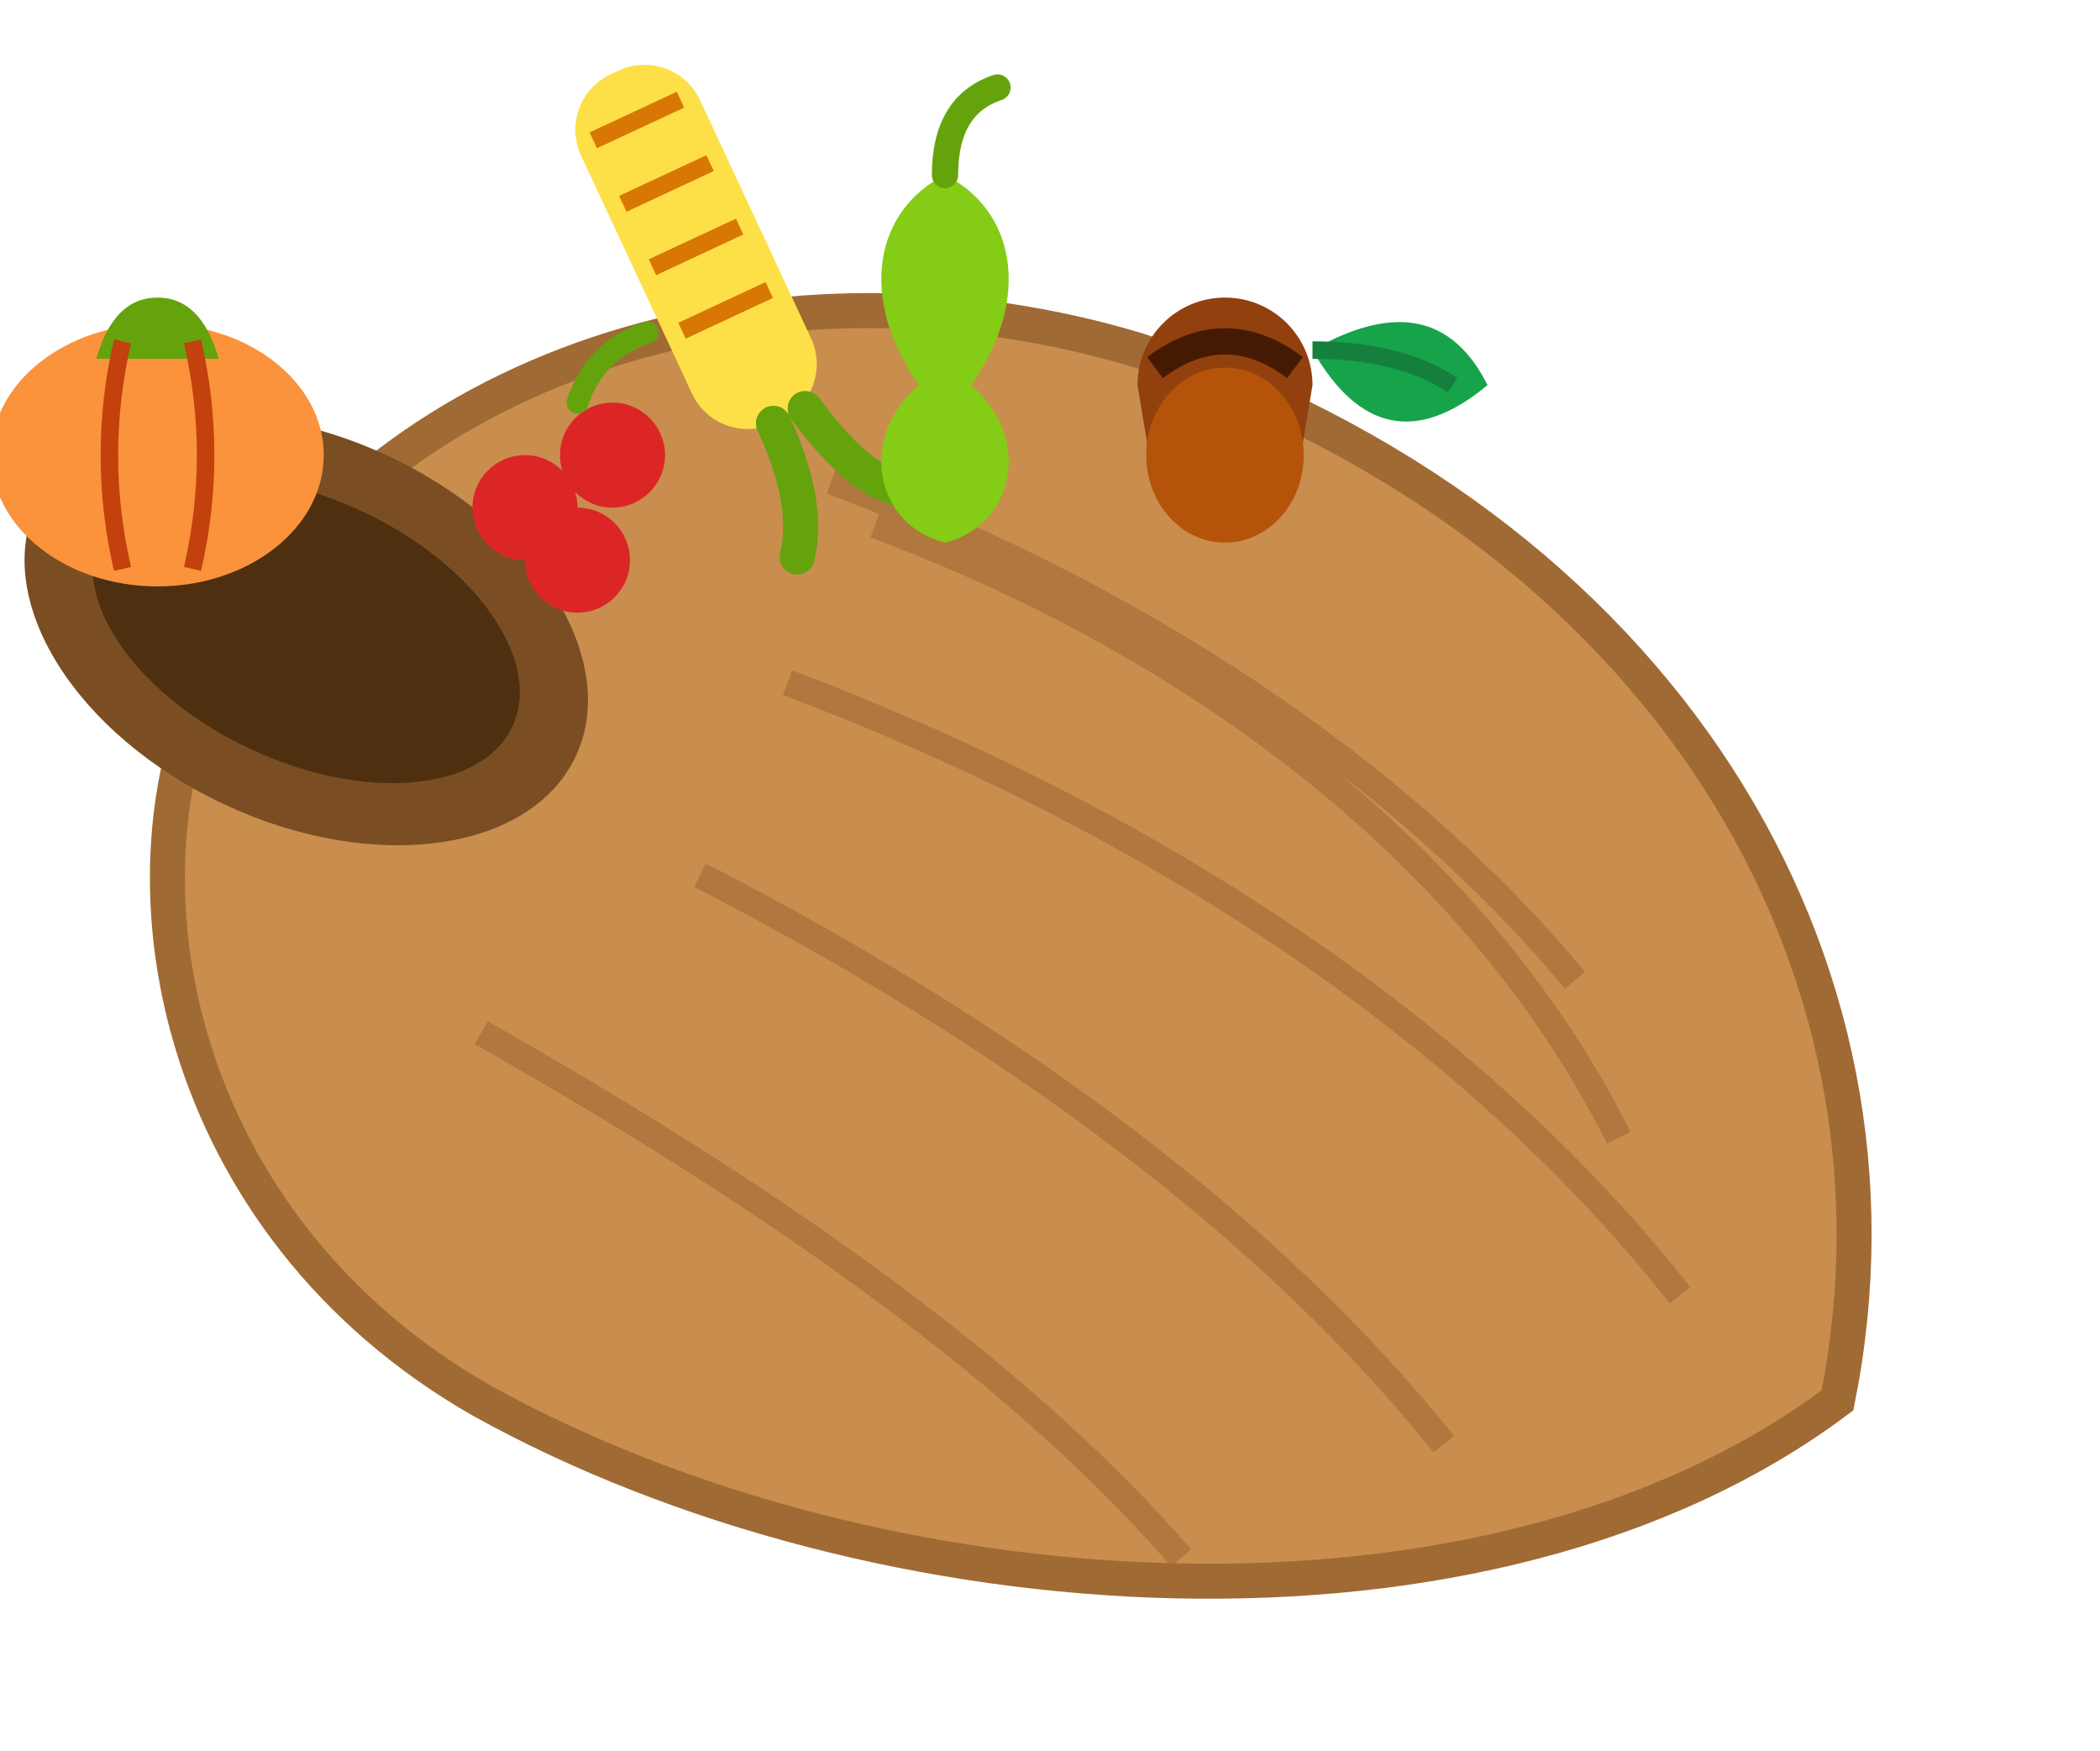
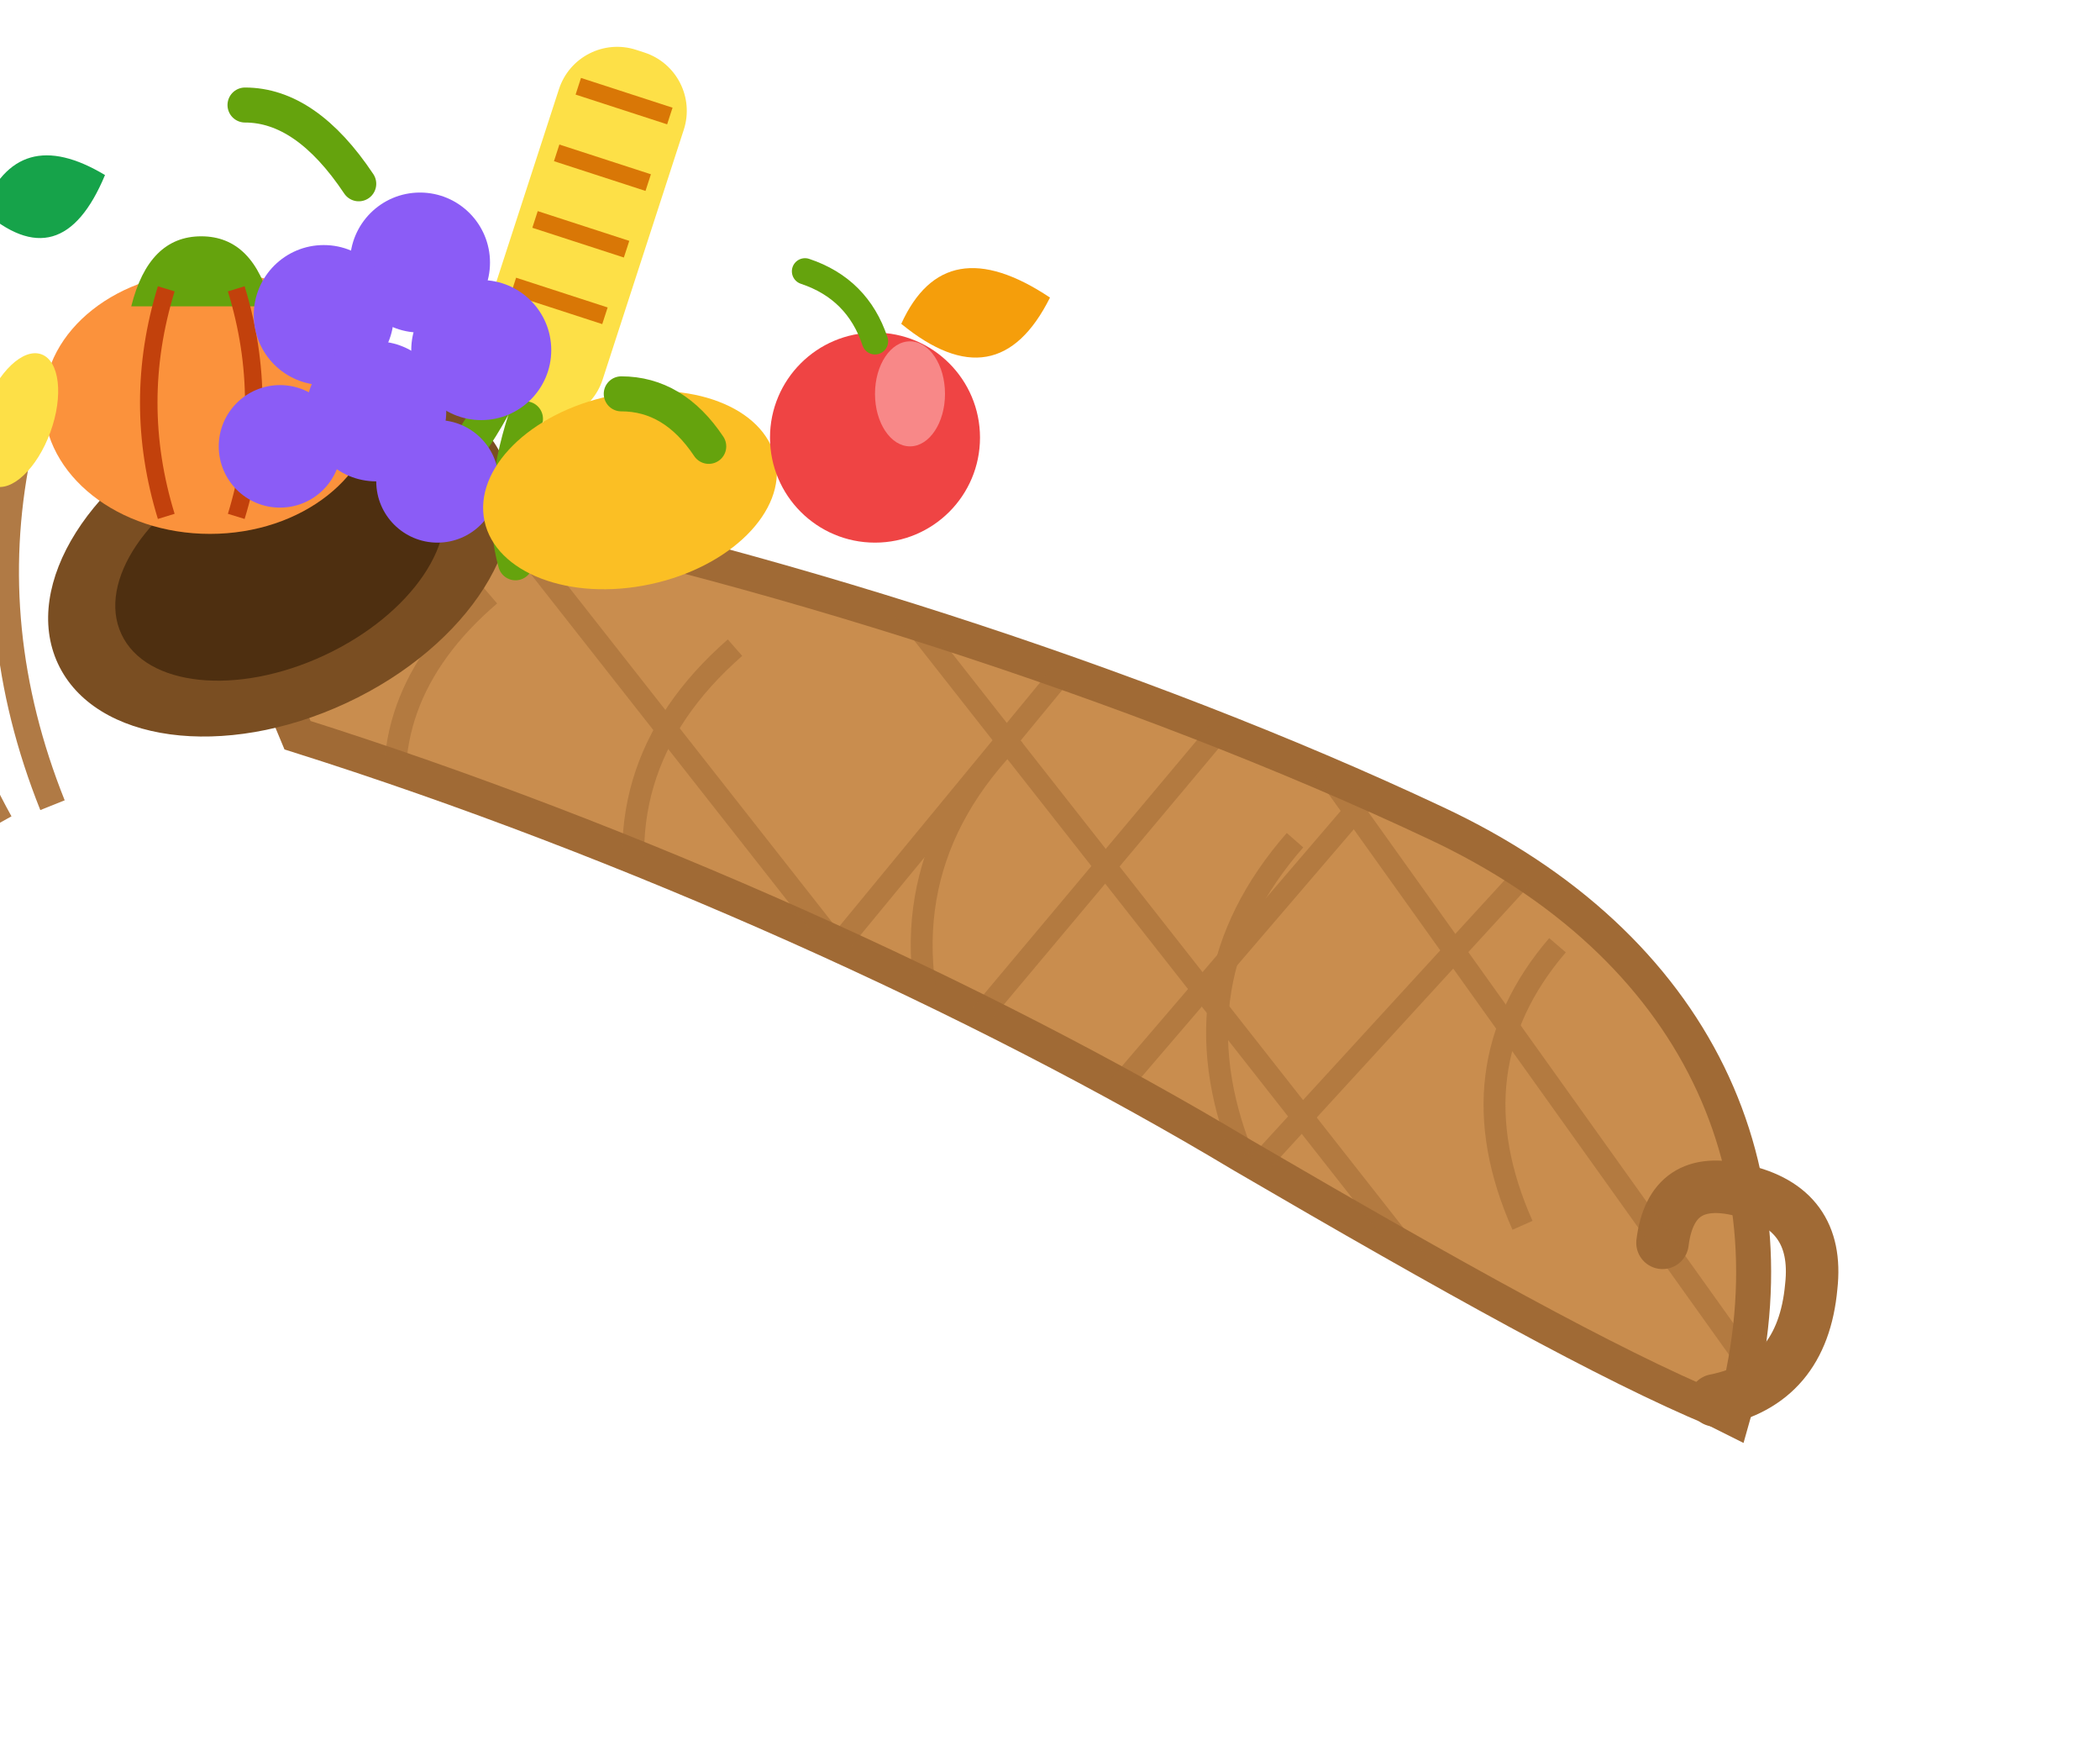
<svg xmlns="http://www.w3.org/2000/svg" viewBox="0 0 240 200">
-   <path d="M210 160 C 220 110, 190 60, 130 40 C 90 28, 45 40, 25 75 C 12 100, 20 140, 55 160 C 100 185, 170 190, 210 160 Z" fill="#c98d4e" />
-   <path d="M210 160 C 220 110, 190 60, 130 40 C 90 28, 45 40, 25 75 C 12 100, 20 140, 55 160 C 100 185, 170 190, 210 160 Z" fill="none" stroke="#a06a35" stroke-width="4" />
-   <g stroke="#a06a35" stroke-width="3" fill="none" opacity="0.6">
-     <path d="M185 130 C 170 100, 140 75, 100 60" />
-     <path d="M192 148 C 170 120, 135 95, 90 78" />
-     <path d="M180 112 C 160 88, 130 68, 95 55" />
-     <path d="M165 165 C 145 140, 115 118, 80 100" />
-     <path d="M135 178 C 115 155, 85 135, 55 118" />
+   <defs>
+     <clipPath id="hornClip2">
+       <path d="M42 162 C 34 134, 46 108, 76 94 C 110 78, 154 64, 190 57 C 200 55, 208 57, 216 60 L 206 84 C 168 96, 128 114, 98 132 C 74 146, 56 156, 44 161 Z" />
+     </clipPath>
+   </defs>
+   <g transform="translate(240,0) scale(-1,1)">
+     <path d="M42 162 C 34 134, 46 108, 76 94 C 110 78, 154 64, 190 57 C 200 55, 208 57, 216 60 L 206 84 C 168 96, 128 114, 98 132 C 74 146, 56 156, 44 161 Z" fill="#c98d4e" />
+     <path d="M42 162 C 34 134, 46 108, 76 94 C 110 78, 154 64, 190 57 C 200 55, 208 57, 216 60 L 206 84 C 168 96, 128 114, 98 132 C 74 146, 56 156, 44 161 Z" fill="none" stroke="#a06a35" stroke-width="4" />
+     <path d="M44 160 q -10 -2 -11 -13 q -1 -9 8 -11 q 8 -2 9 6" fill="none" stroke="#a06a35" stroke-width="6" stroke-linecap="round" />
+     <g clip-path="url(#hornClip2)" stroke="#a06a35" stroke-width="2.5" fill="none" opacity="0.55">
+       <path d="M20 50 L 130 170 M 40 40 L 160 180 M 60 35 L 190 190 M 80 30 L 220 200" />
+       <path d="M130 30 L 30 170 M 160 40 L 50 180 M 190 50 L 80 190" />
+       <path d="M62 108 Q 74 122, 66 140 M 92 96 Q 106 112, 98 132 M 124 84 Q 140 100, 132 122 M 156 74 Q 172 88, 166 108 M 184 68 Q 198 80, 194 96" />
+     </g>
+     <ellipse cx="208" cy="64" rx="28" ry="18" fill="#7a4e22" transform="rotate(25 208 64)" />
+     <ellipse cx="208" cy="64" rx="20" ry="12" fill="#4e2f10" transform="rotate(25 208 64)" />
+     <g>
+       <ellipse cx="216" cy="46" rx="19" ry="15" fill="#fb923c" />
+       <path d="M209 35 q 2 -8 8 -8 q 6 0 8 8" fill="#65a30d" />
+       <path d="M213 33 q -4 13 0 26 M221 33 q 4 13 0 26" stroke="#c2410c" stroke-width="2" fill="none" />
+     </g>
+     <g transform="rotate(-18 176 26)">
+       <rect x="166" y="4" width="15" height="44" rx="7" fill="#fde047" />
+       <path d="M168 10 h11 M168 18 h11 M168 26 h11 M168 34 h11" stroke="#d97706" stroke-width="2" />
+       <path d="M173 48 q 0 10 -4 16 M177 48 q 2 10 6 14" stroke="#65a30d" stroke-width="4" fill="none" stroke-linecap="round" />
+     </g>
+     <g fill="#8b5cf6">
+       <circle cx="192" cy="30" r="8" />
+       <circle cx="203" cy="36" r="8" />
+       <circle cx="185" cy="40" r="8" />
+       <circle cx="197" cy="47" r="8" />
+       <circle cx="208" cy="51" r="7" />
+       <circle cx="190" cy="55" r="7" />
+     </g>
+     <path d="M199 21 q 6 -9 13 -9" stroke="#65a30d" stroke-width="4" fill="none" stroke-linecap="round" />
+     <ellipse cx="168" cy="56" rx="17" ry="11" fill="#fbbf24" transform="rotate(12 168 56)" />
+     <path d="M159 51 q 4 -6 10 -6" stroke="#65a30d" stroke-width="4" fill="none" stroke-linecap="round" />
+     <circle cx="140" cy="50" r="12" fill="#ef4444" />
+     <path d="M140 39 q 2 -6 8 -8" stroke="#65a30d" stroke-width="3" fill="none" stroke-linecap="round" />
+     <ellipse cx="136" cy="45" rx="4" ry="6" fill="#fca5a5" opacity="0.7" />
+     <g stroke="#b07a45" stroke-width="3" fill="none">
+       <path d="M234 92 q 8 -20 4 -40 M240 94 q 10 -18 8 -36" />
+     </g>
+     <g fill="#fde047">
+       <ellipse cx="238" cy="48" rx="4" ry="8" transform="rotate(-20 238 48)" />
+       <ellipse cx="248" cy="56" rx="4" ry="8" transform="rotate(-35 248 56)" />
+     </g>
+     <path d="M120 34 q 12 -8 17 3 q -11 9 -17 -3 Z" fill="#f59e0b" />
+     <path d="M228 20 q 10 -6 14 4 q -9 8 -14 -4 Z" fill="#16a34a" />
  </g>
-   <ellipse cx="35" cy="72" rx="34" ry="22" fill="#7a4e22" transform="rotate(25 35 72)" />
-   <ellipse cx="35" cy="72" rx="26" ry="15" fill="#4e2f10" transform="rotate(25 35 72)" />
-   <g>
-     <ellipse cx="18" cy="52" rx="19" ry="15" fill="#fb923c" />
-     <path d="M11 41 q 2 -7 7 -7 q 5 0 7 7" fill="#65a30d" />
-     <path d="M14 39 q -3 13 0 26 M22 39 q 3 13 0 26" stroke="#c2410c" stroke-width="2" fill="none" />
-   </g>
-   <g transform="rotate(-25 80 28)">
-     <rect x="72" y="6" width="15" height="44" rx="7" fill="#fde047" />
-     <path d="M74 12 h11 M74 20 h11 M74 28 h11 M74 36 h11" stroke="#d97706" stroke-width="2" />
-     <path d="M79 50 q 0 10 -4 15 M83 50 q 2 10 6 13" stroke="#65a30d" stroke-width="4" fill="none" stroke-linecap="round" />
-   </g>
-   <path d="M105 44 C 98 34, 100 24, 108 20 C 116 24, 118 34, 111 44 C 118 50, 116 60, 108 62 C 100 60, 98 50, 105 44 Z" fill="#84cc16" />
-   <path d="M108 20 q 0 -8 6 -10" stroke="#65a30d" stroke-width="3" fill="none" stroke-linecap="round" />
-   <g>
-     <path d="M130 44 a 10 10 0 0 1 20 0 l -2 12 h -16 Z" fill="#92400e" />
-     <ellipse cx="140" cy="52" rx="9" ry="10" fill="#b45309" />
-     <path d="M132 42 q 8 -6 16 0" stroke="#451a03" stroke-width="3" fill="none" />
-   </g>
-   <g fill="#dc2626">
-     <circle cx="60" cy="58" r="6" />
-     <circle cx="70" cy="52" r="6" />
-     <circle cx="66" cy="64" r="6" />
-   </g>
-   <path d="M66 46 q 2 -6 8 -8" stroke="#65a30d" stroke-width="2.5" fill="none" stroke-linecap="round" />
-   <path d="M150 40 q 14 -8 20 4 q -12 10 -20 -4 Z" fill="#16a34a" />
-   <path d="M150 40 q 10 0 16 4" stroke="#15803d" stroke-width="2" fill="none" />
</svg>
